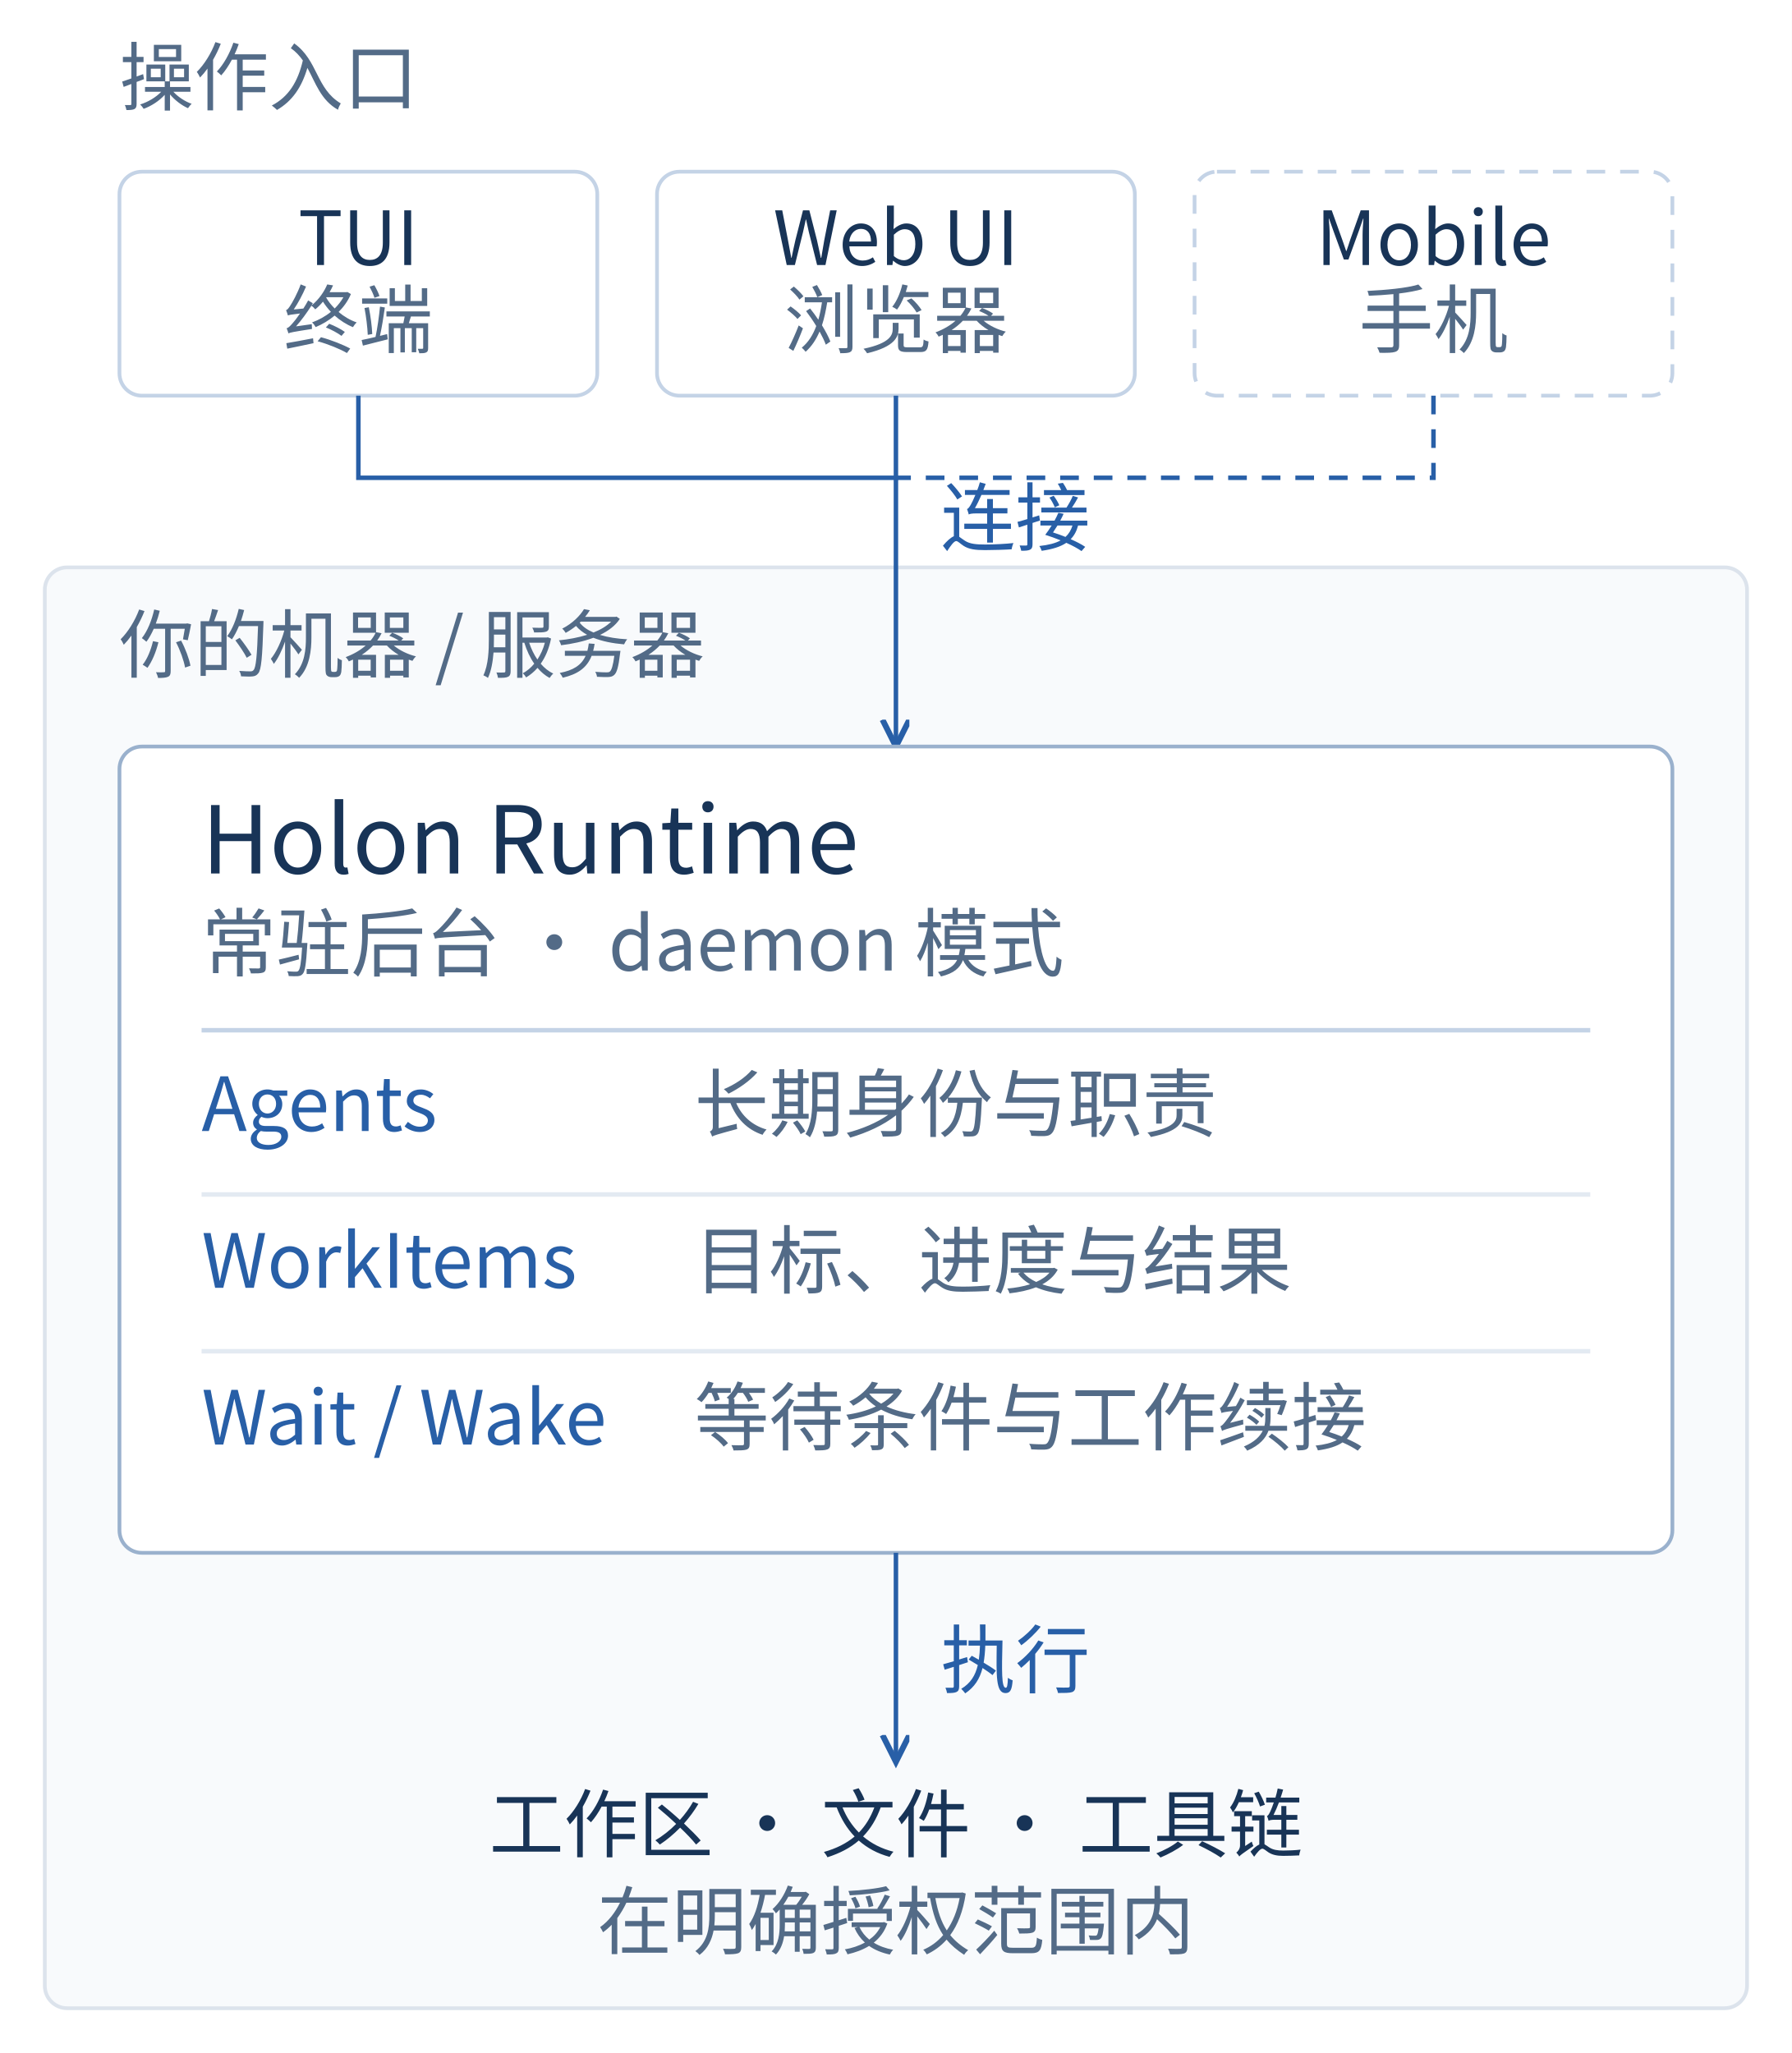
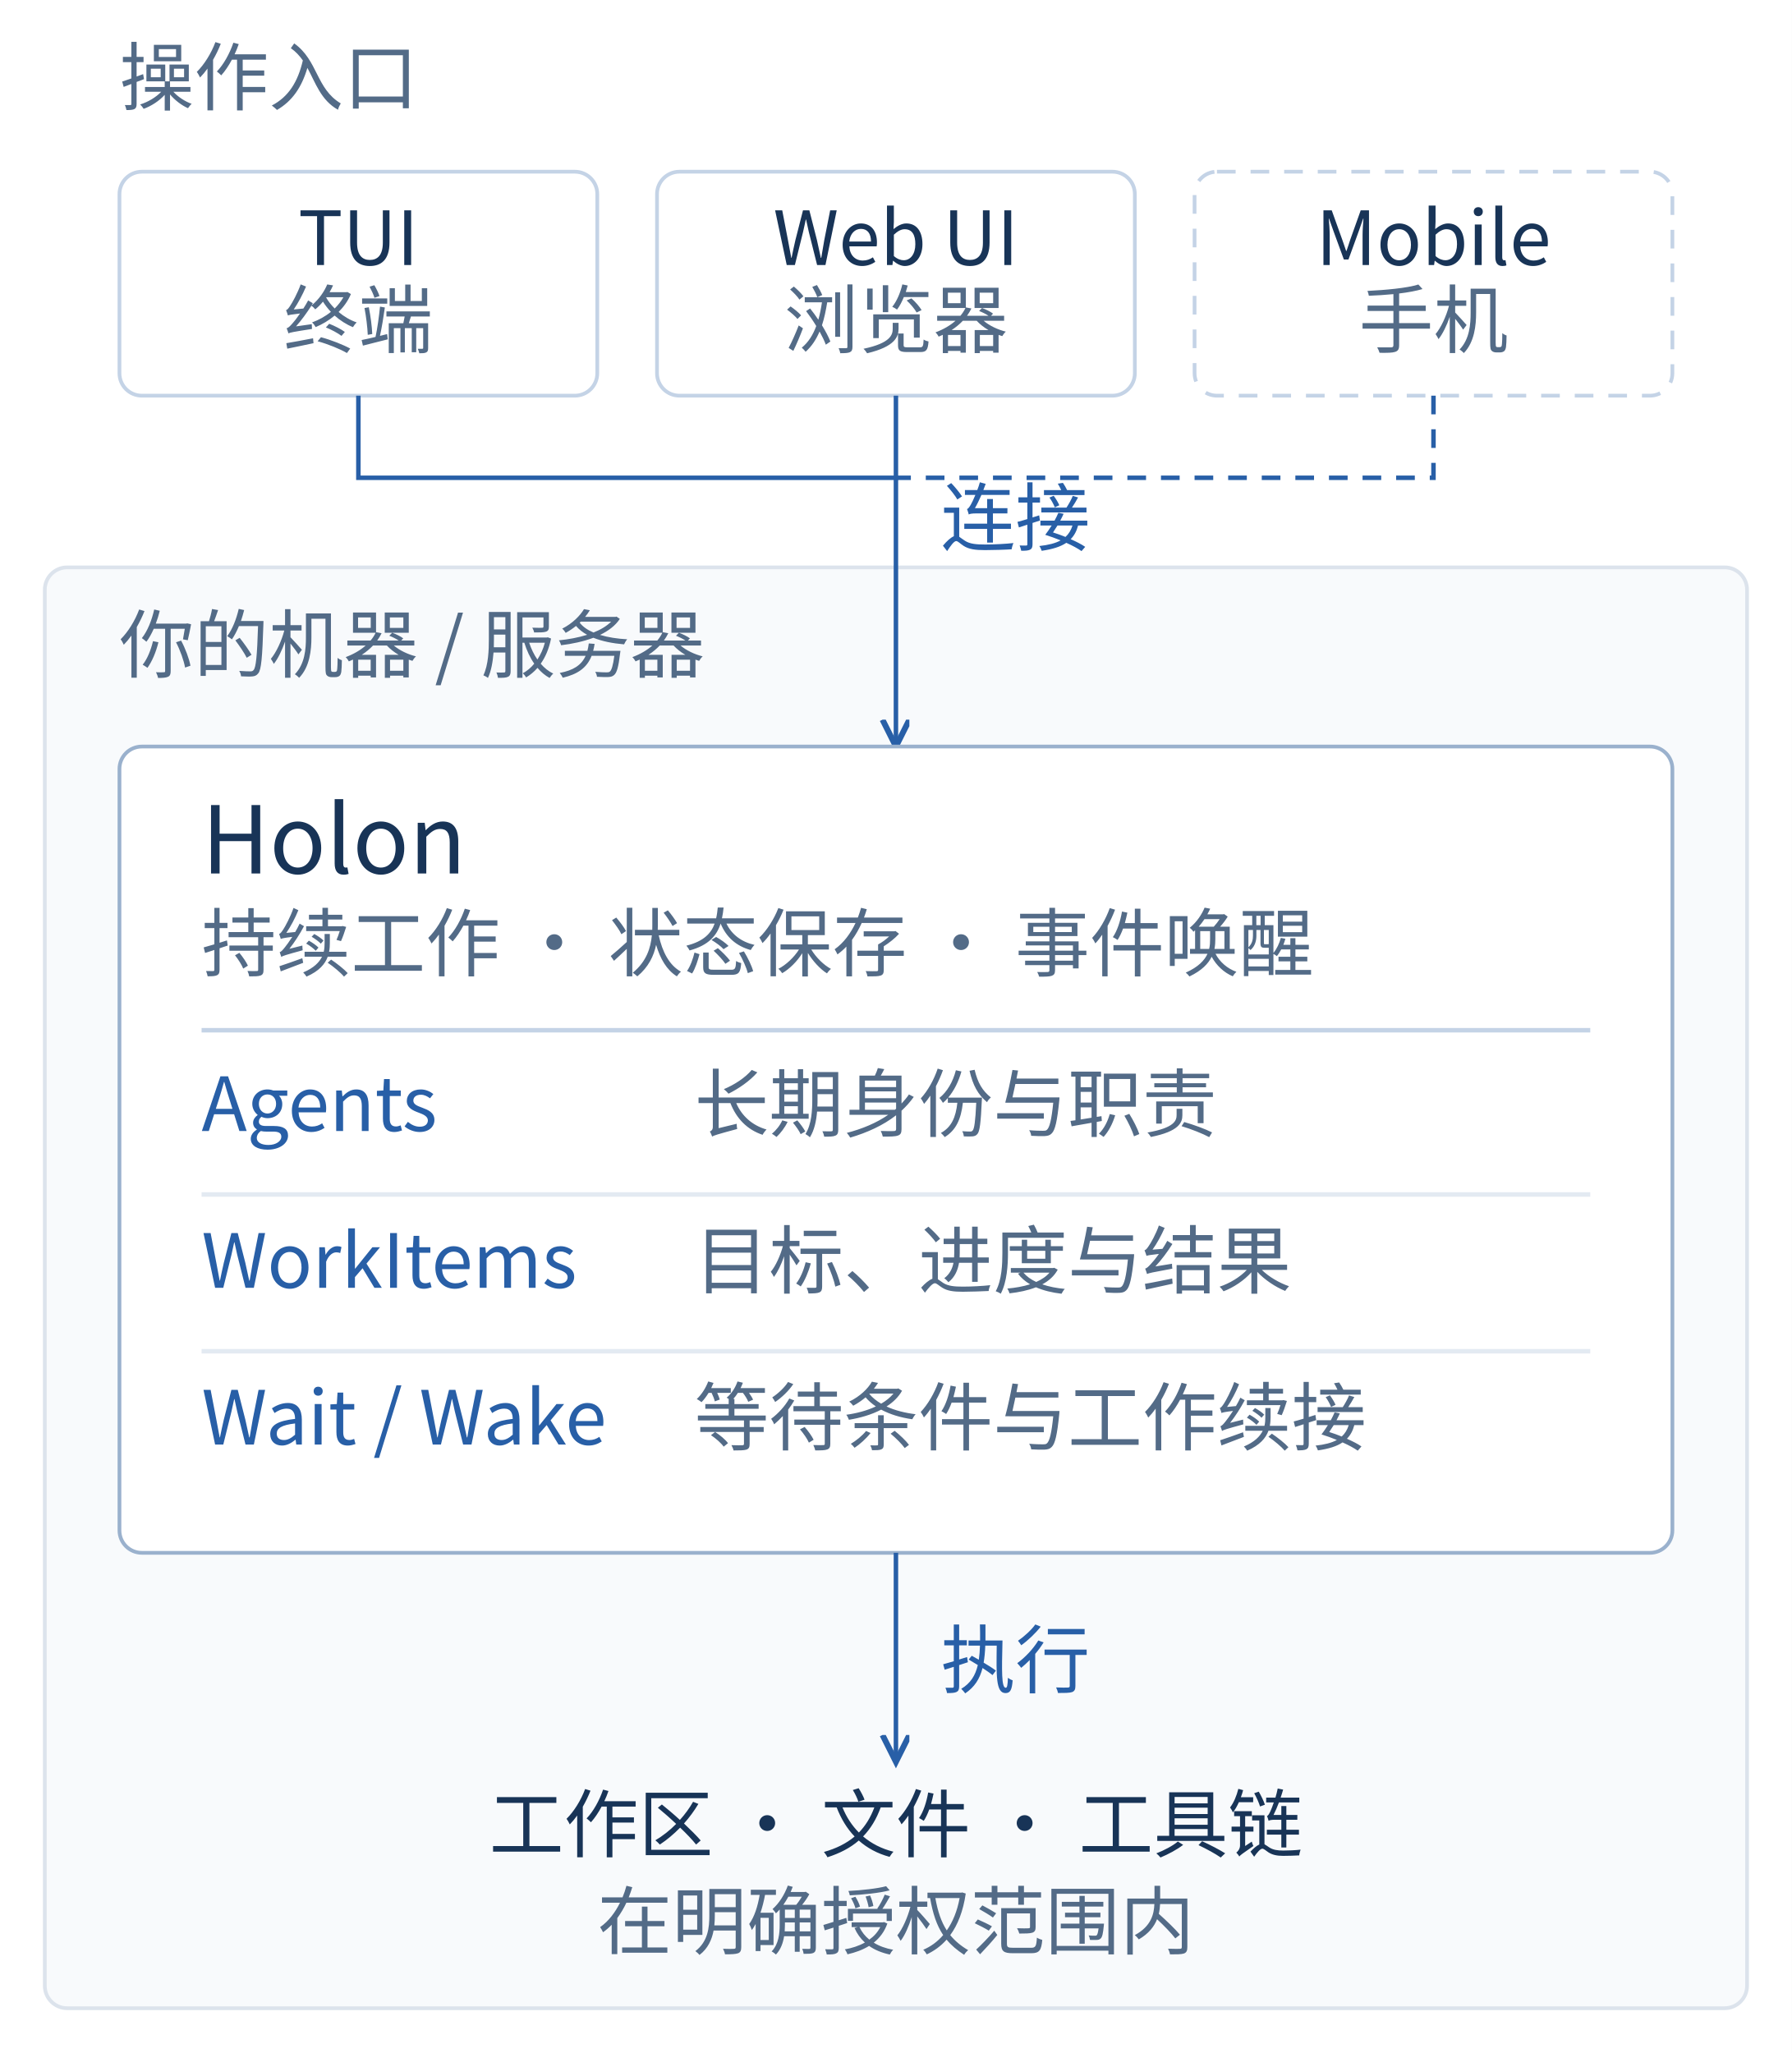
<svg xmlns="http://www.w3.org/2000/svg" width="480" height="550" viewBox="0 0 480 550" role="img">
  <defs>
    <marker id="arrow" markerWidth="8" markerHeight="8" refX="6" refY="3" orient="auto-start-reverse">
      <path d="M0 0L6 3L0 6" fill="none" stroke="#285fa7" stroke-width="1.3" />
    </marker>
  </defs>
  <rect width="480" height="550" fill="#fff" />
  <g font-family="Noto Sans CJK SC, sans-serif">
    <text x="32" y="28" font-size="20" fill="#536b87" font-weight="500" text-anchor="start">操作入口</text>
    <rect x="32" y="46" width="128" height="60" rx="6" fill="#fff" stroke="#c4d3e6" stroke-width="1" />
    <text x="96.0" y="71" font-size="20" fill="#183457" font-weight="500" text-anchor="middle">TUI</text>
    <text x="96.0" y="93" font-size="20" fill="#536b87" font-weight="400" text-anchor="middle">终端</text>
    <rect x="176" y="46" width="128" height="60" rx="6" fill="#fff" stroke="#c4d3e6" stroke-width="1" />
    <text x="240.0" y="71" font-size="20" fill="#183457" font-weight="500" text-anchor="middle">Web UI</text>
    <text x="240.0" y="93" font-size="20" fill="#536b87" font-weight="400" text-anchor="middle">浏览器</text>
    <rect x="320" y="46" width="128" height="60" rx="6" fill="#fff" stroke="#c4d3e6" stroke-width="1" stroke-dasharray="5 4" />
    <text x="384.0" y="71" font-size="20" fill="#183457" font-weight="500" text-anchor="middle">Mobile</text>
    <text x="384.0" y="93" font-size="20" fill="#536b87" font-weight="400" text-anchor="middle">手机</text>
    <rect x="12" y="152" width="456" height="386" rx="6" fill="#f8fafc" stroke="#dce3ec" stroke-width="1" />
    <text x="32" y="180" font-size="20" fill="#536b87" font-weight="400" text-anchor="start">你的机器 / 服务器</text>
    <path d="M96 106V128H240V106" fill="none" stroke="#285fa7" stroke-width="1.2" />
    <path d="M384 106V128H240" fill="none" stroke="#285fa7" stroke-width="1.2" stroke-dasharray="5 4" />
    <path d="M240 128V200" fill="none" stroke="#285fa7" stroke-width="1.2" marker-end="url(#arrow)" />
    <text x="252" y="146" font-size="20" fill="#285fa7" font-weight="400" text-anchor="start">连接</text>
    <rect x="32" y="200" width="416" height="216" rx="6" fill="#fff" stroke="#9ab1cd" stroke-width="1" />
-     <text x="54" y="234" font-size="25" fill="#183457" font-weight="500" text-anchor="start">Holon Runtime</text>
-     <text x="54" y="260" font-size="20" fill="#536b87" font-weight="400" text-anchor="start">常驻后台 · daemon 模式</text>
+     <text x="54" y="234" font-size="25" fill="#183457" font-weight="500" text-anchor="start">Holon</text>
+     <text x="54" y="260" font-size="20" fill="#536b87" font-weight="400" text-anchor="start">持续工作 · 状态保存 · 事件唤醒</text>
    <path d="M54 276H426" fill="none" stroke="#c4d3e6" stroke-width="1.2" />
    <text x="54" y="303" font-size="20" fill="#285fa7" font-weight="500" text-anchor="start">Agents</text>
    <text x="186" y="303" font-size="20" fill="#536b87" font-weight="400" text-anchor="start">长期身份与职责</text>
    <path d="M54 320H426" fill="none" stroke="#e3eaf2" stroke-width="1.2" />
    <text x="54" y="345" font-size="20" fill="#285fa7" font-weight="500" text-anchor="start">WorkItems</text>
    <text x="186" y="345" font-size="20" fill="#536b87" font-weight="400" text-anchor="start">目标、进度与结果</text>
    <path d="M54 362H426" fill="none" stroke="#e3eaf2" stroke-width="1.2" />
    <text x="54" y="387" font-size="20" fill="#285fa7" font-weight="500" text-anchor="start">Wait / Wake</text>
    <text x="186" y="387" font-size="20" fill="#536b87" font-weight="400" text-anchor="start">等待条件与工作续接</text>
    <path d="M240 416V472" fill="none" stroke="#285fa7" stroke-width="1.2" marker-end="url(#arrow)" />
    <text x="252" y="452" font-size="20" fill="#285fa7" font-weight="400" text-anchor="start">执行</text>
    <text x="240" y="496" font-size="20" fill="#183457" font-weight="500" text-anchor="middle">工作区 · 文件 · 工具链</text>
    <text x="240" y="522" font-size="20" fill="#536b87" font-weight="400" text-anchor="middle">在明确授权范围内</text>
  </g>
</svg>
